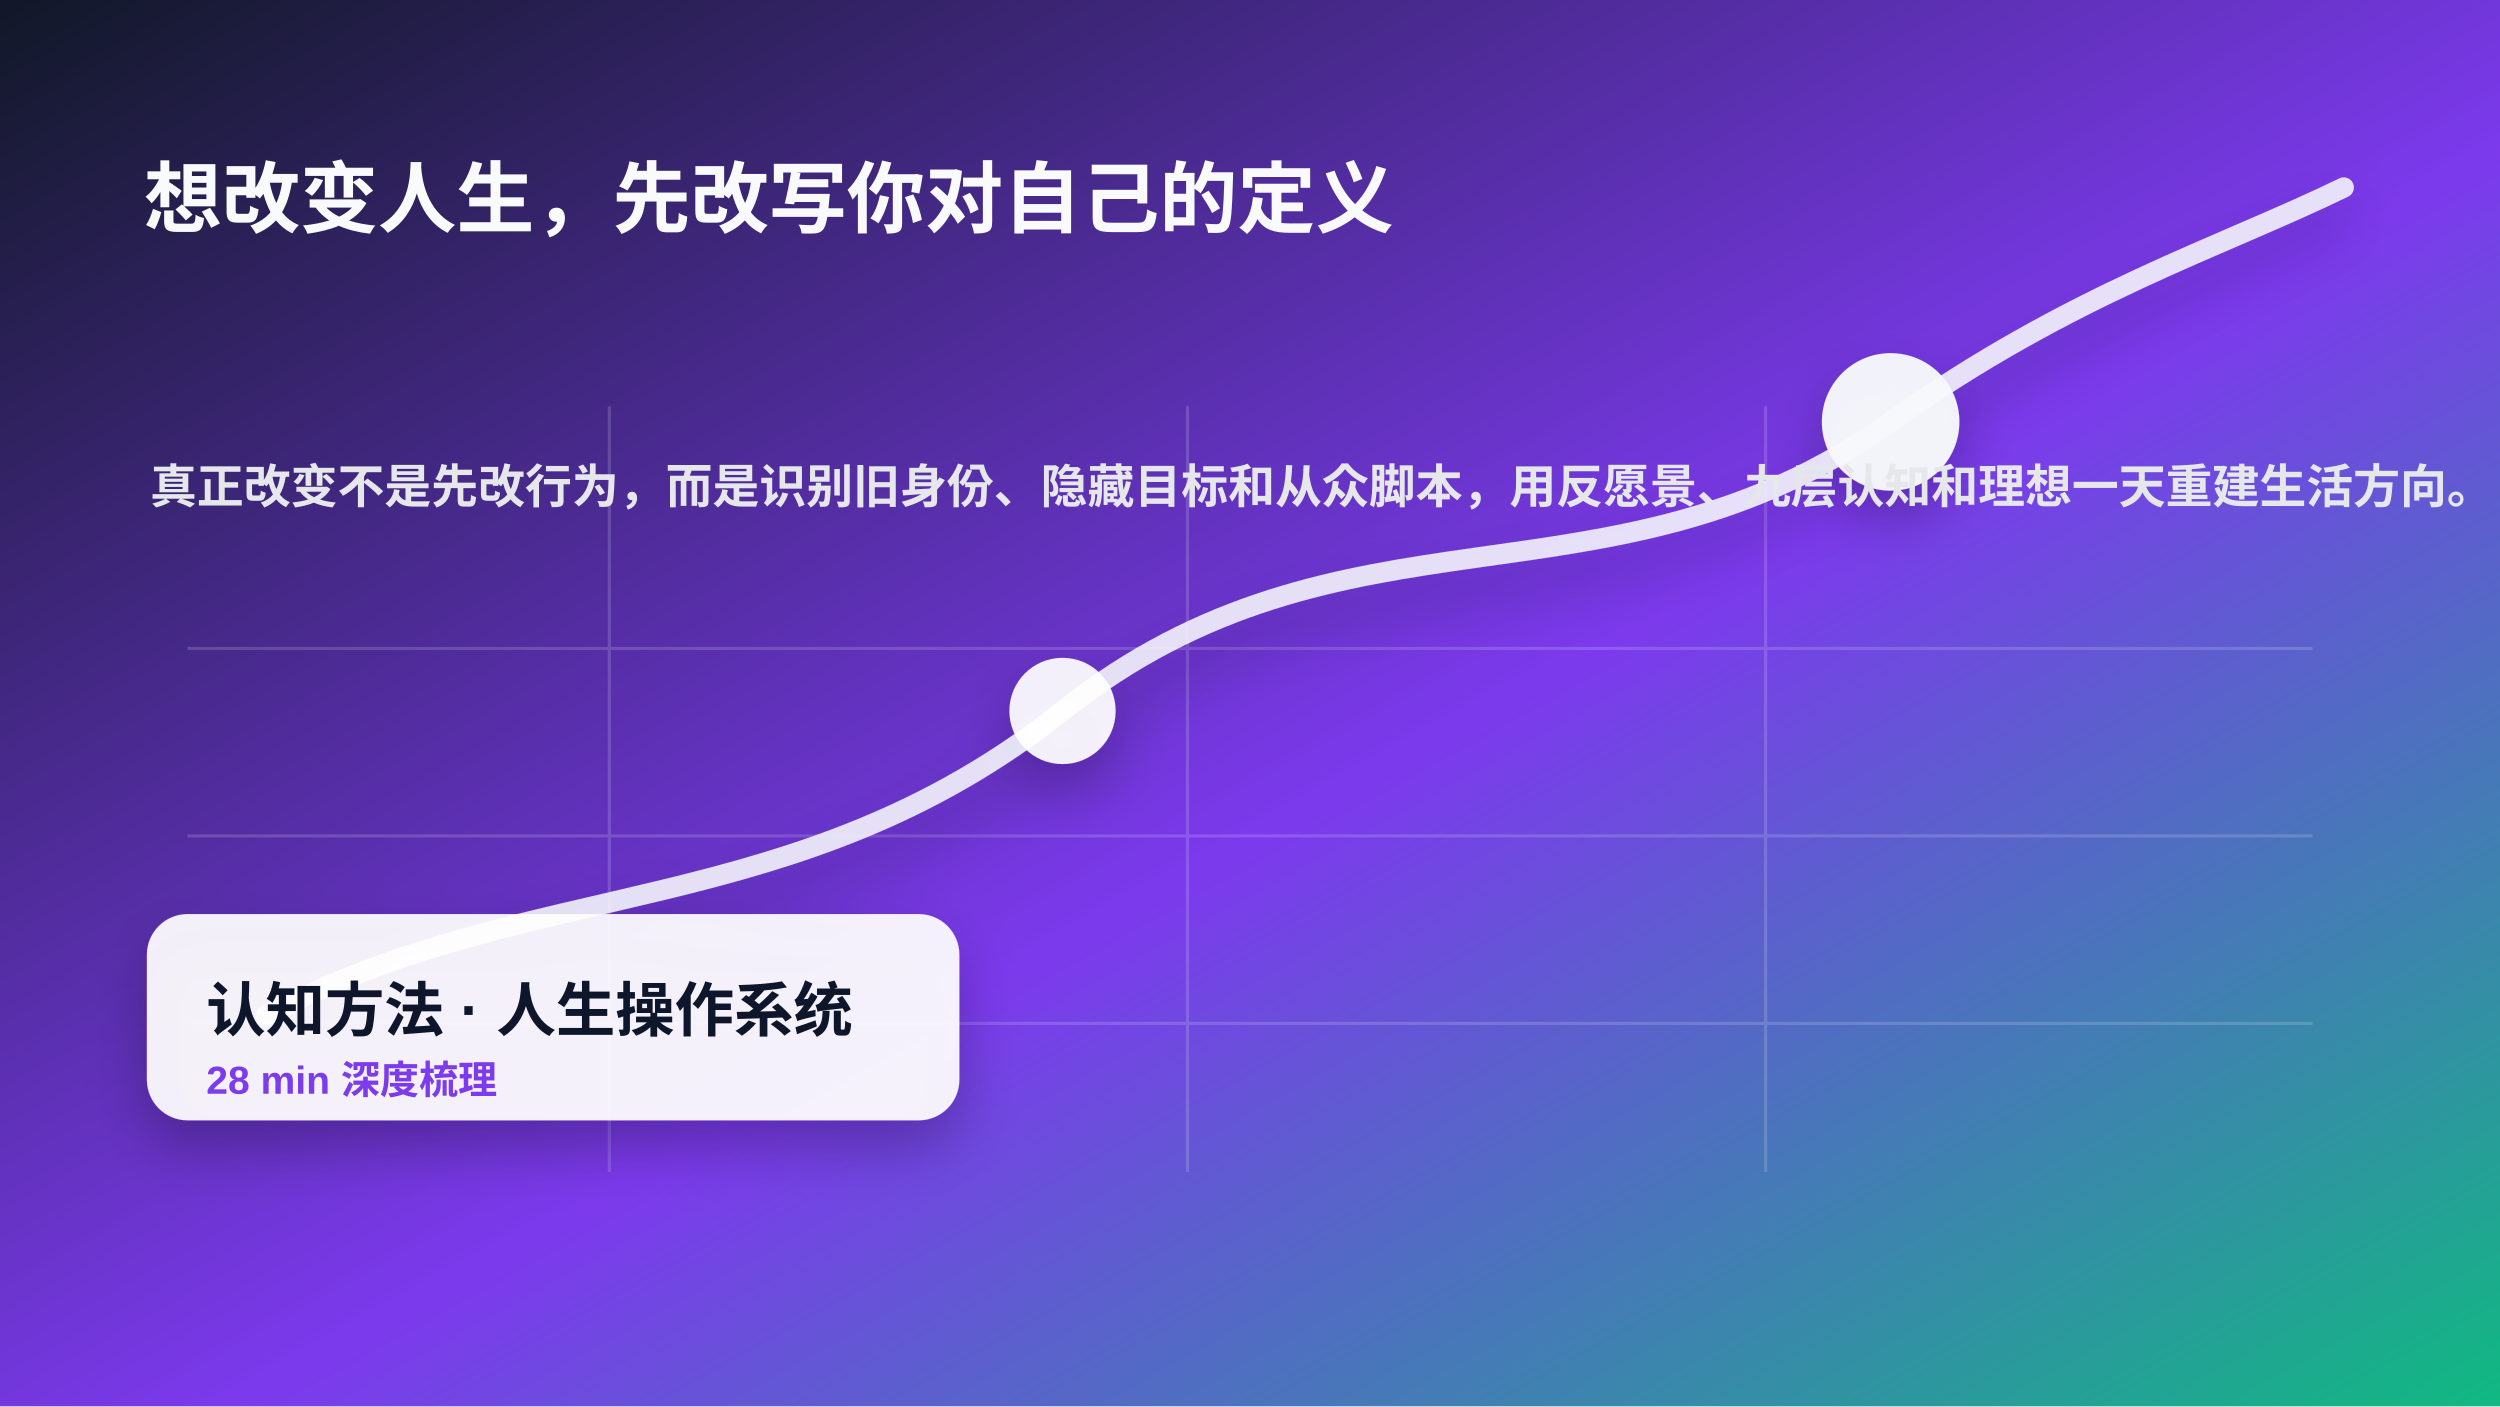
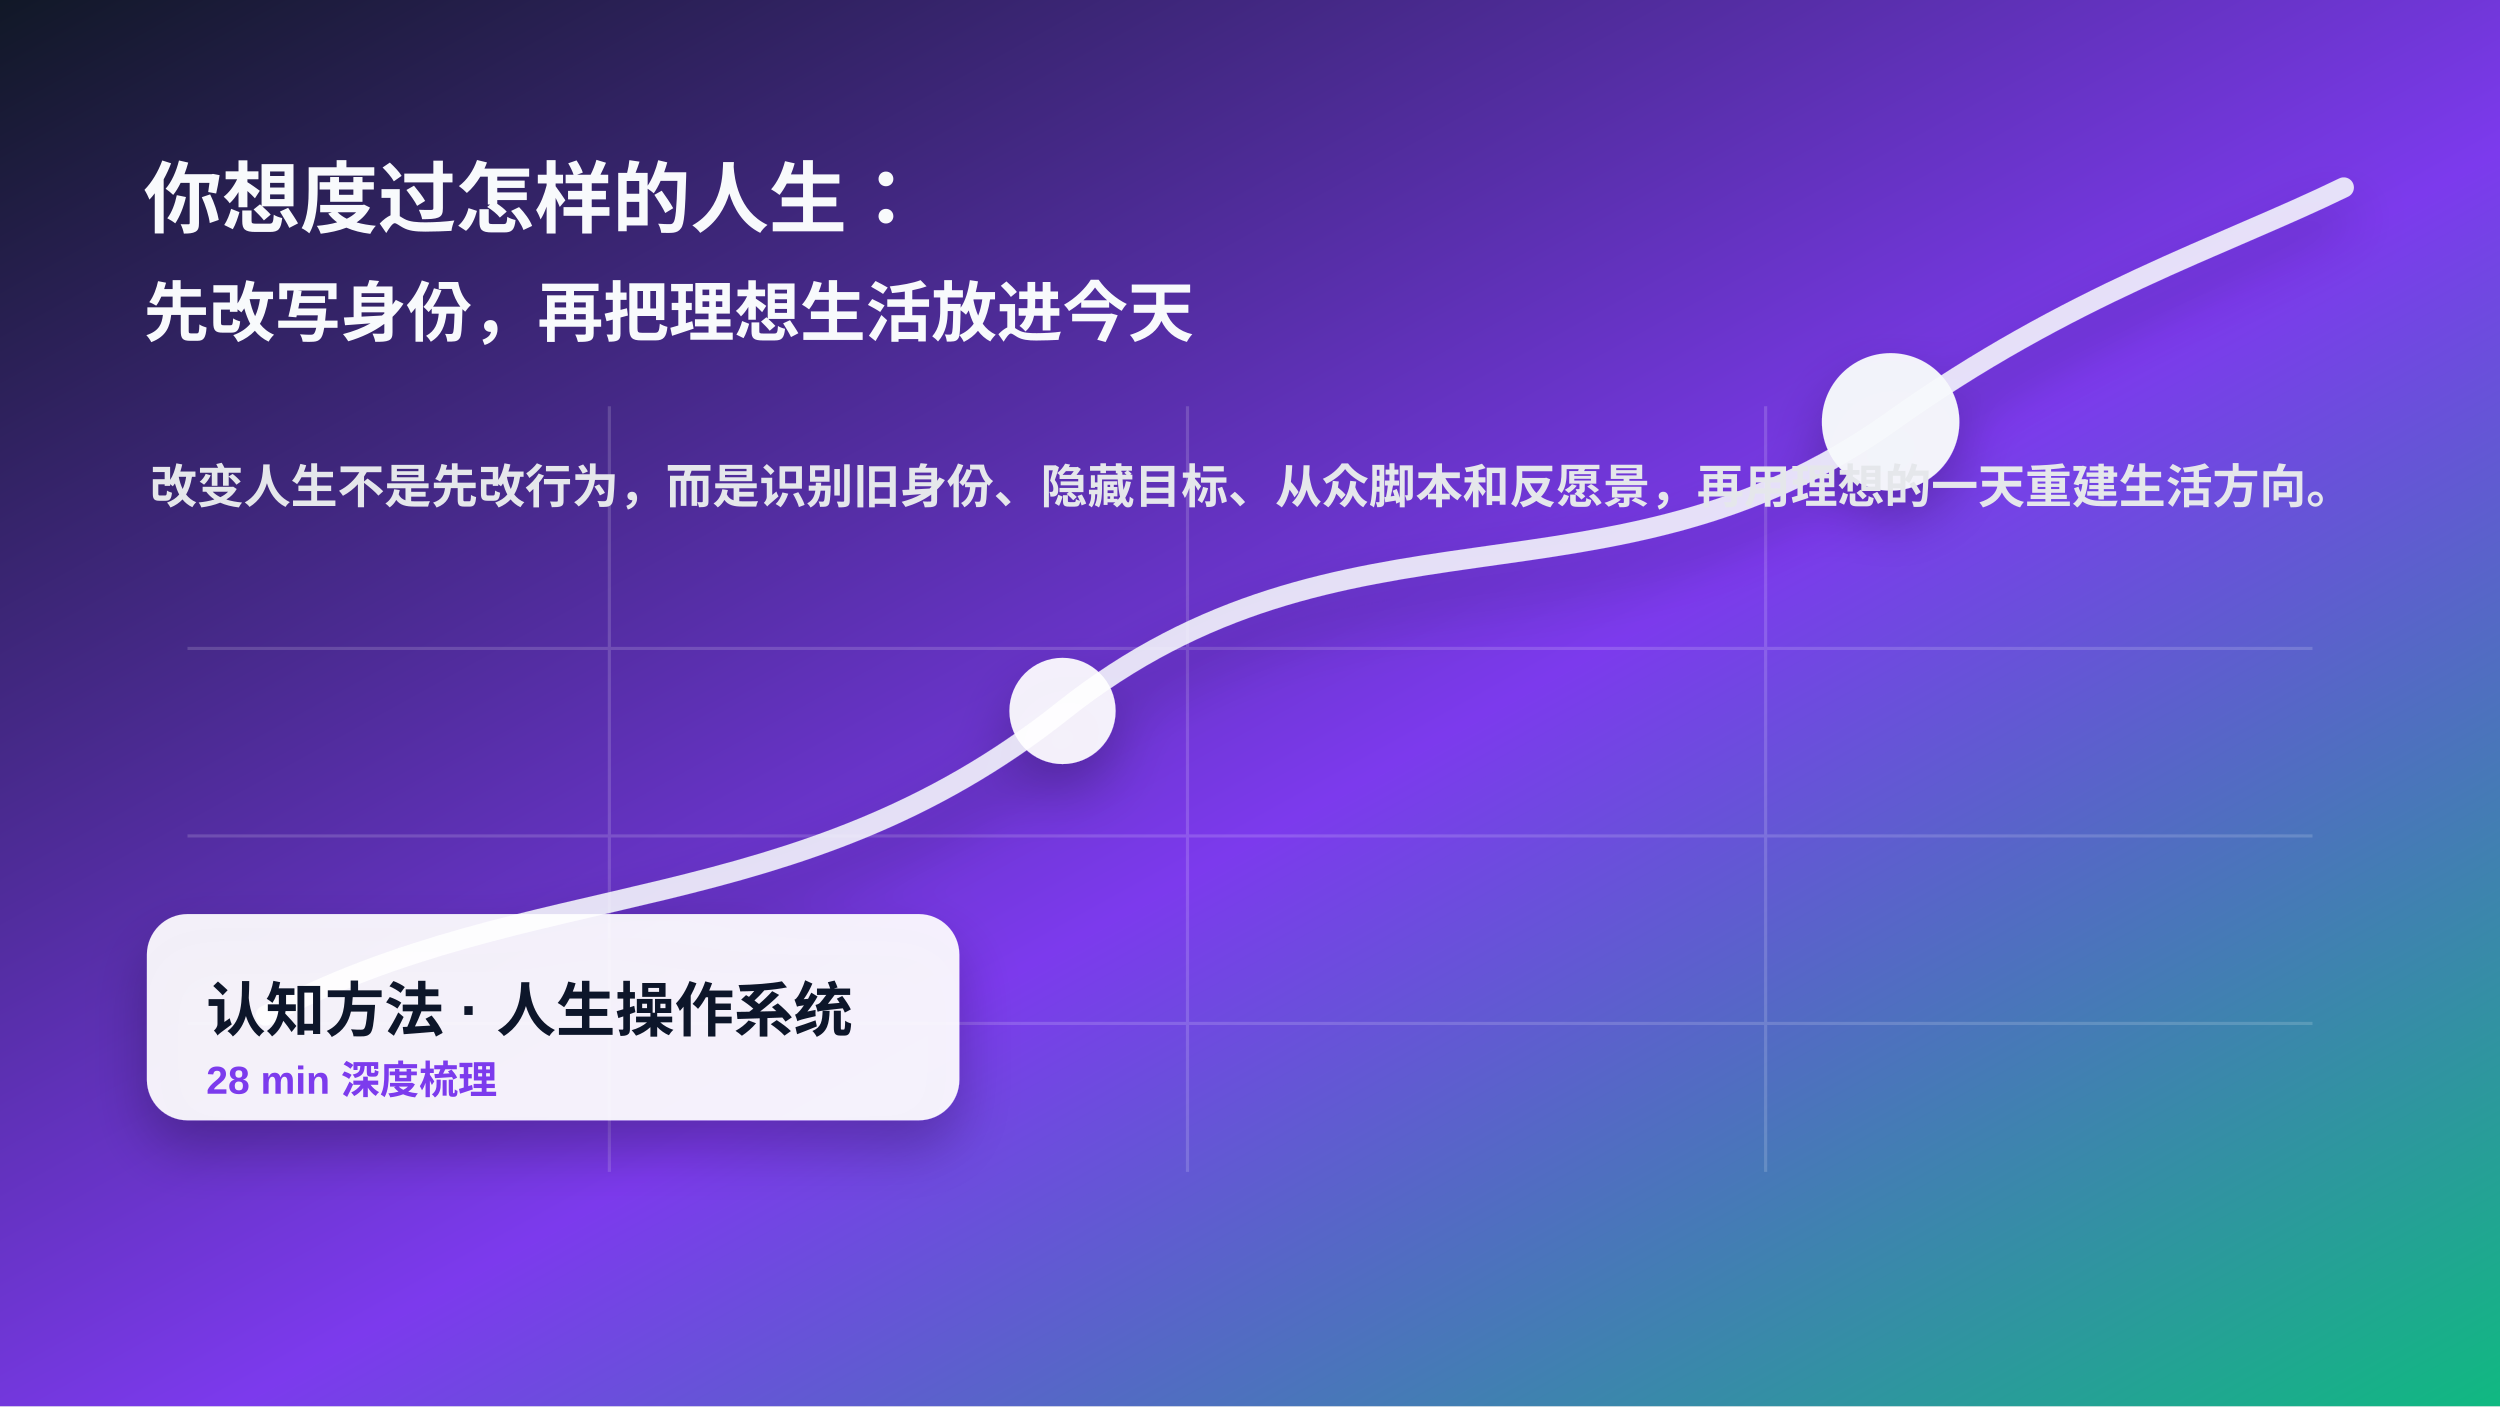
<svg xmlns="http://www.w3.org/2000/svg" width="1600" height="900" viewBox="0 0 1600 900" role="img" aria-labelledby="title desc">
  <defs>
    <linearGradient id="bg" x1="0" y1="0" x2="1" y2="1">
      <stop offset="0" stop-color="#111827" />
      <stop offset="0.55" stop-color="#7c3aed" />
      <stop offset="1" stop-color="#10b981" />
    </linearGradient>
    <filter id="shadow">
      <feDropShadow dx="0" dy="18" stdDeviation="18" flood-color="#000" flood-opacity="0.28" />
    </filter>
  </defs>
  <rect width="1600" height="900" fill="url(#bg)" />
  <g opacity="0.16" stroke="#ffffff" stroke-width="2">
    <path d="M120 655 H1480" />
    <path d="M120 535 H1480" />
    <path d="M120 415 H1480" />
    <path d="M390 260 V750" />
    <path d="M760 260 V750" />
    <path d="M1130 260 V750" />
  </g>
  <g filter="url(#shadow)">
    <path d="M170 650 C340 560 510 590 680 455 C860 312 1030 398 1210 270 C1325 188 1422 158 1500 120" fill="none" stroke="#f8fafc" stroke-width="13" stroke-linecap="round" opacity="0.86" />
    <circle cx="680" cy="455" r="34" fill="#ffffff" opacity="0.92" />
    <circle cx="1210" cy="270" r="44" fill="#f8fafc" opacity="0.96" />
    <rect x="94" y="585" width="520" height="132" rx="26" fill="#ffffff" opacity="0.92" />
    <text x="132" y="660" fill="#0f172a" font-family="Noto Sans SC, PingFang SC, Arial" font-size="38" font-weight="800">认知方法 · 人生操作系统</text>
    <text x="132" y="700" fill="#7c3aed" font-family="Noto Sans SC, PingFang SC, Arial" font-size="25" font-weight="700">28 min 深度梳理</text>
  </g>
-   <text x="92" y="145" fill="#f8fafc" font-family="Noto Sans SC, PingFang SC, Arial" font-size="50" font-weight="800">想改变人生，先改写你对自己的定义</text>
-   <text x="96" y="322" fill="#e5e7eb" font-family="Noto Sans SC, PingFang SC, Arial" font-size="30" font-weight="700">真正改变不是先改行为，而是识别旧身份、隐藏目标和从众脚本，用反愿景、九层认知和理想一天重建生活方向。</text>
+   <text x="92" y="145" fill="#f8fafc" font-family="Noto Sans SC, PingFang SC, Arial" font-size="50" font-weight="800">你想度过怎样的人生：</text>
+   <text x="92" y="215" fill="#f8fafc" font-family="Noto Sans SC, PingFang SC, Arial" font-size="42" font-weight="800">先改写身份，再把理想生活放进今天</text>
+   <text x="96" y="322" fill="#e5e7eb" font-family="Noto Sans SC, PingFang SC, Arial" font-size="30" font-weight="700">改变人生不是先改行为，而是识别旧身份、隐藏目标、从众脚本和反愿景，再用理想的一天重建生活方向。</text>
</svg>
